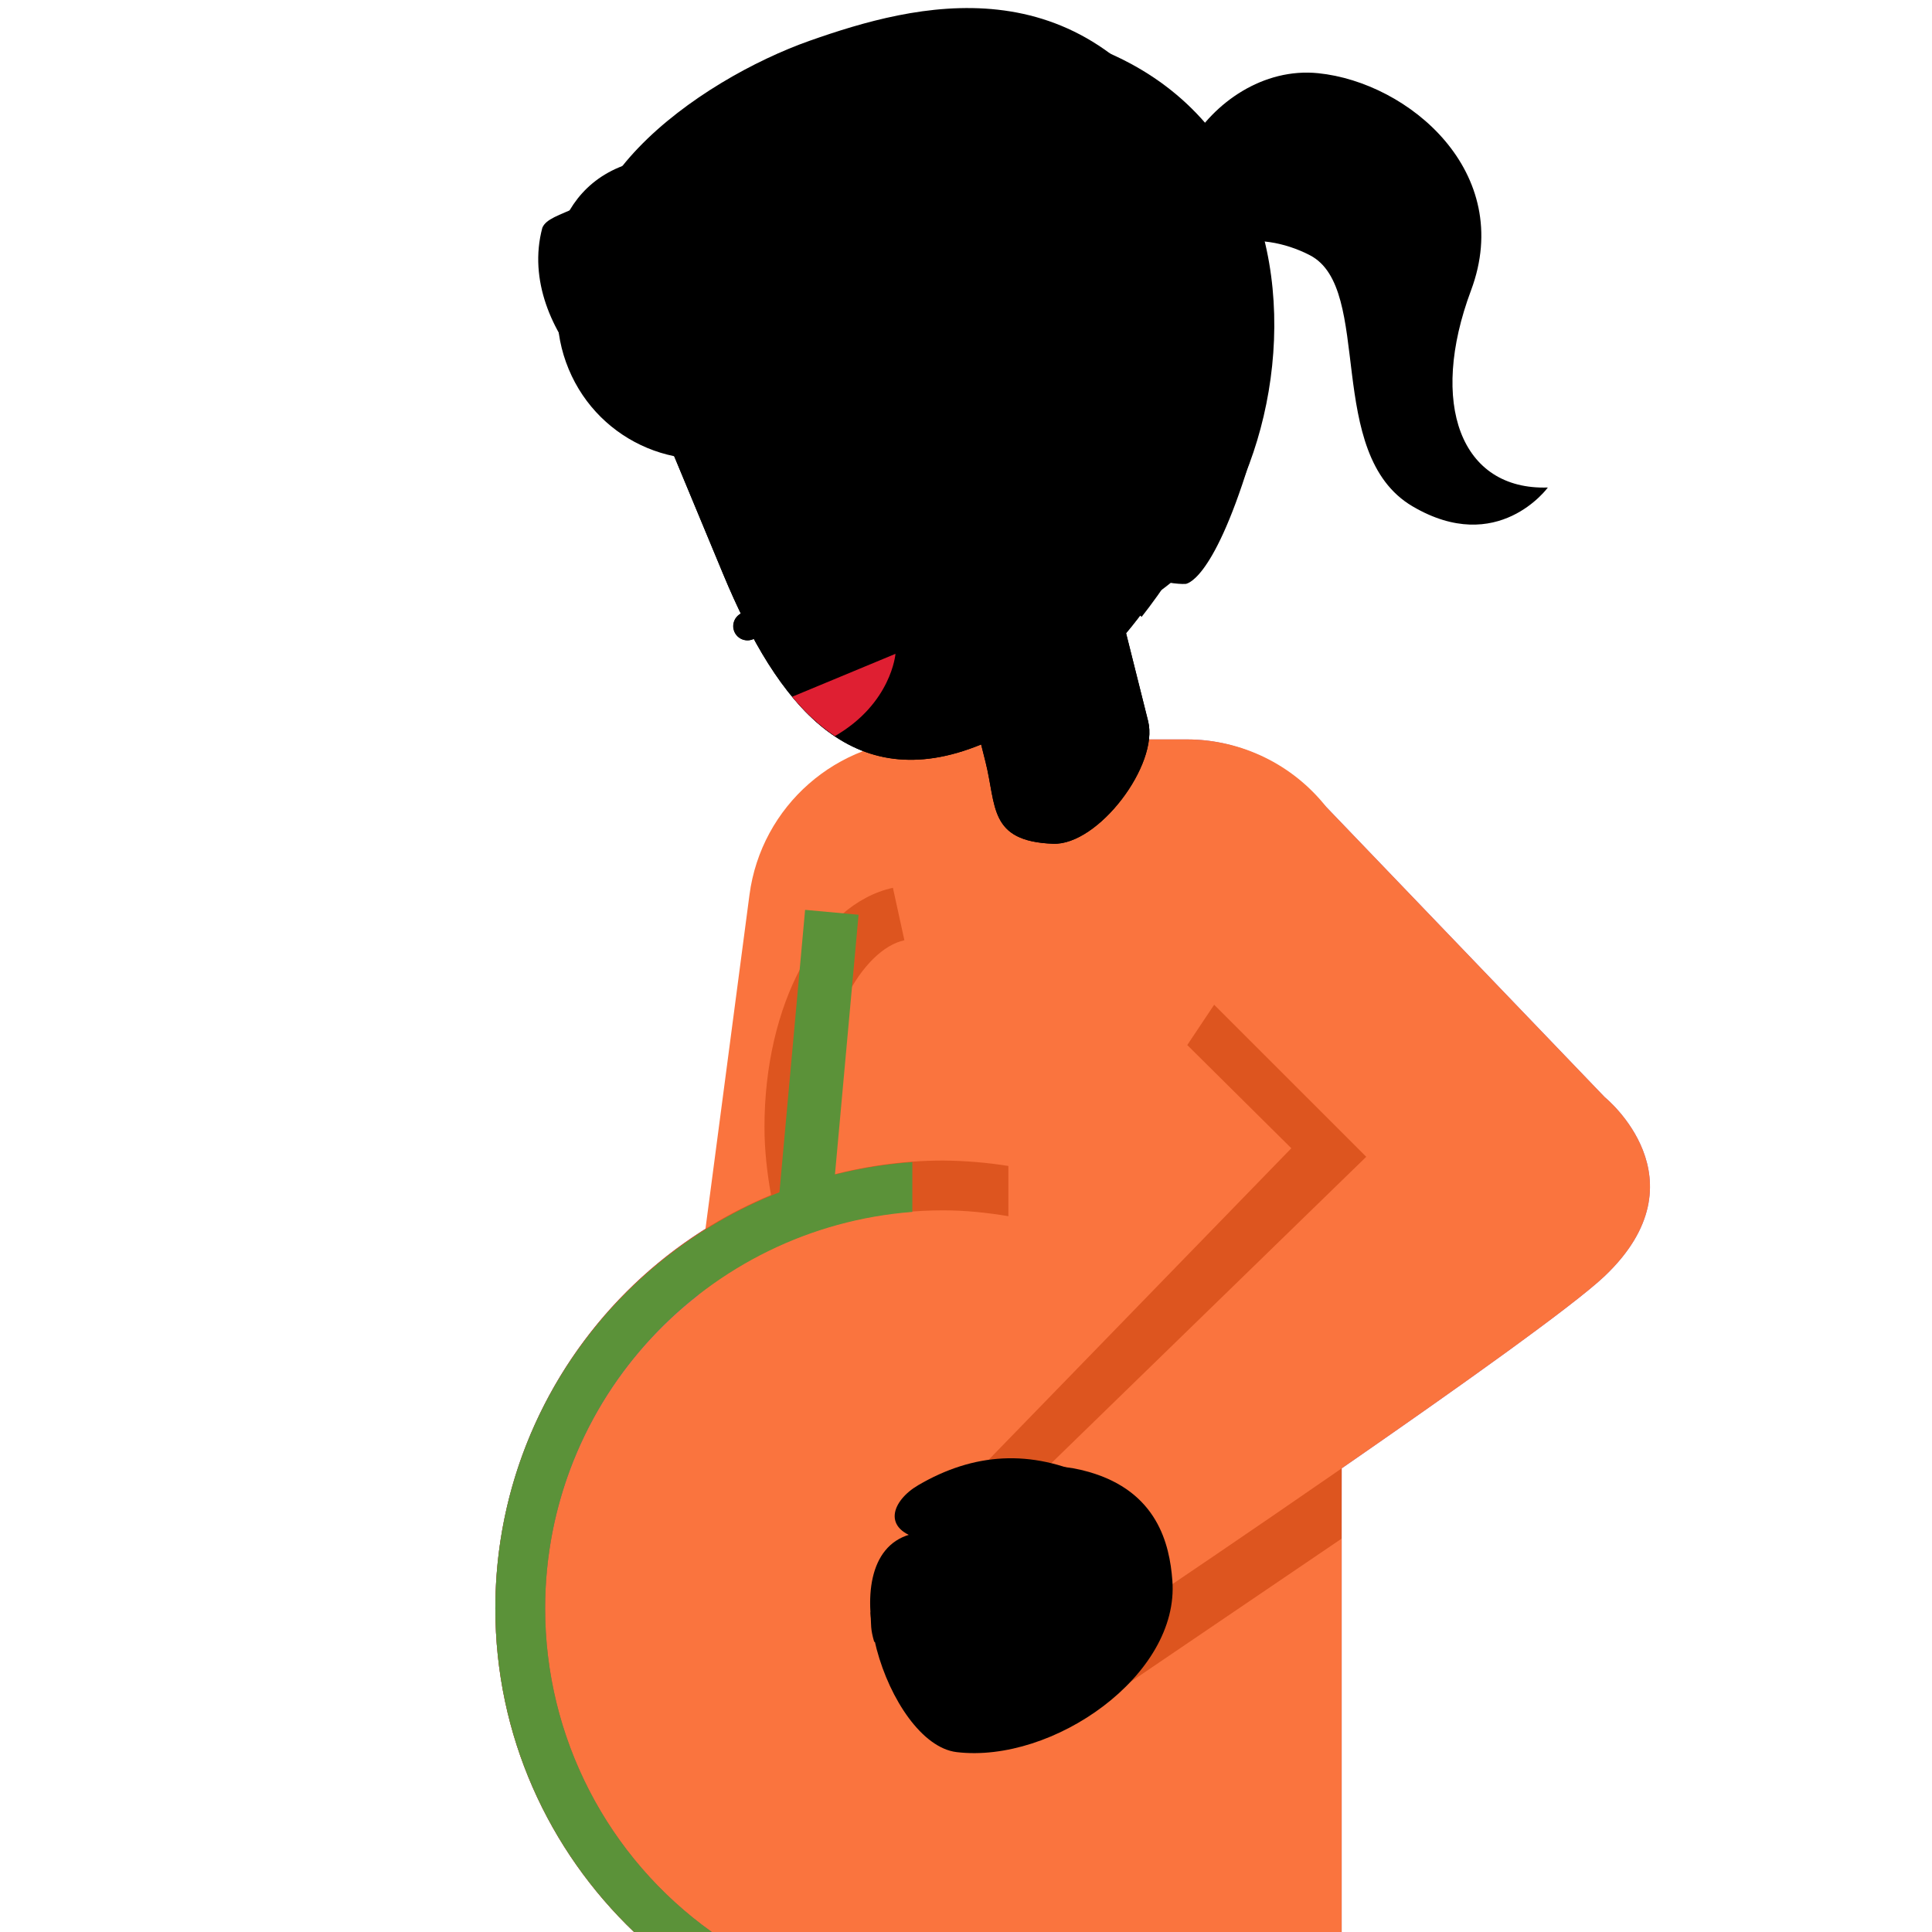
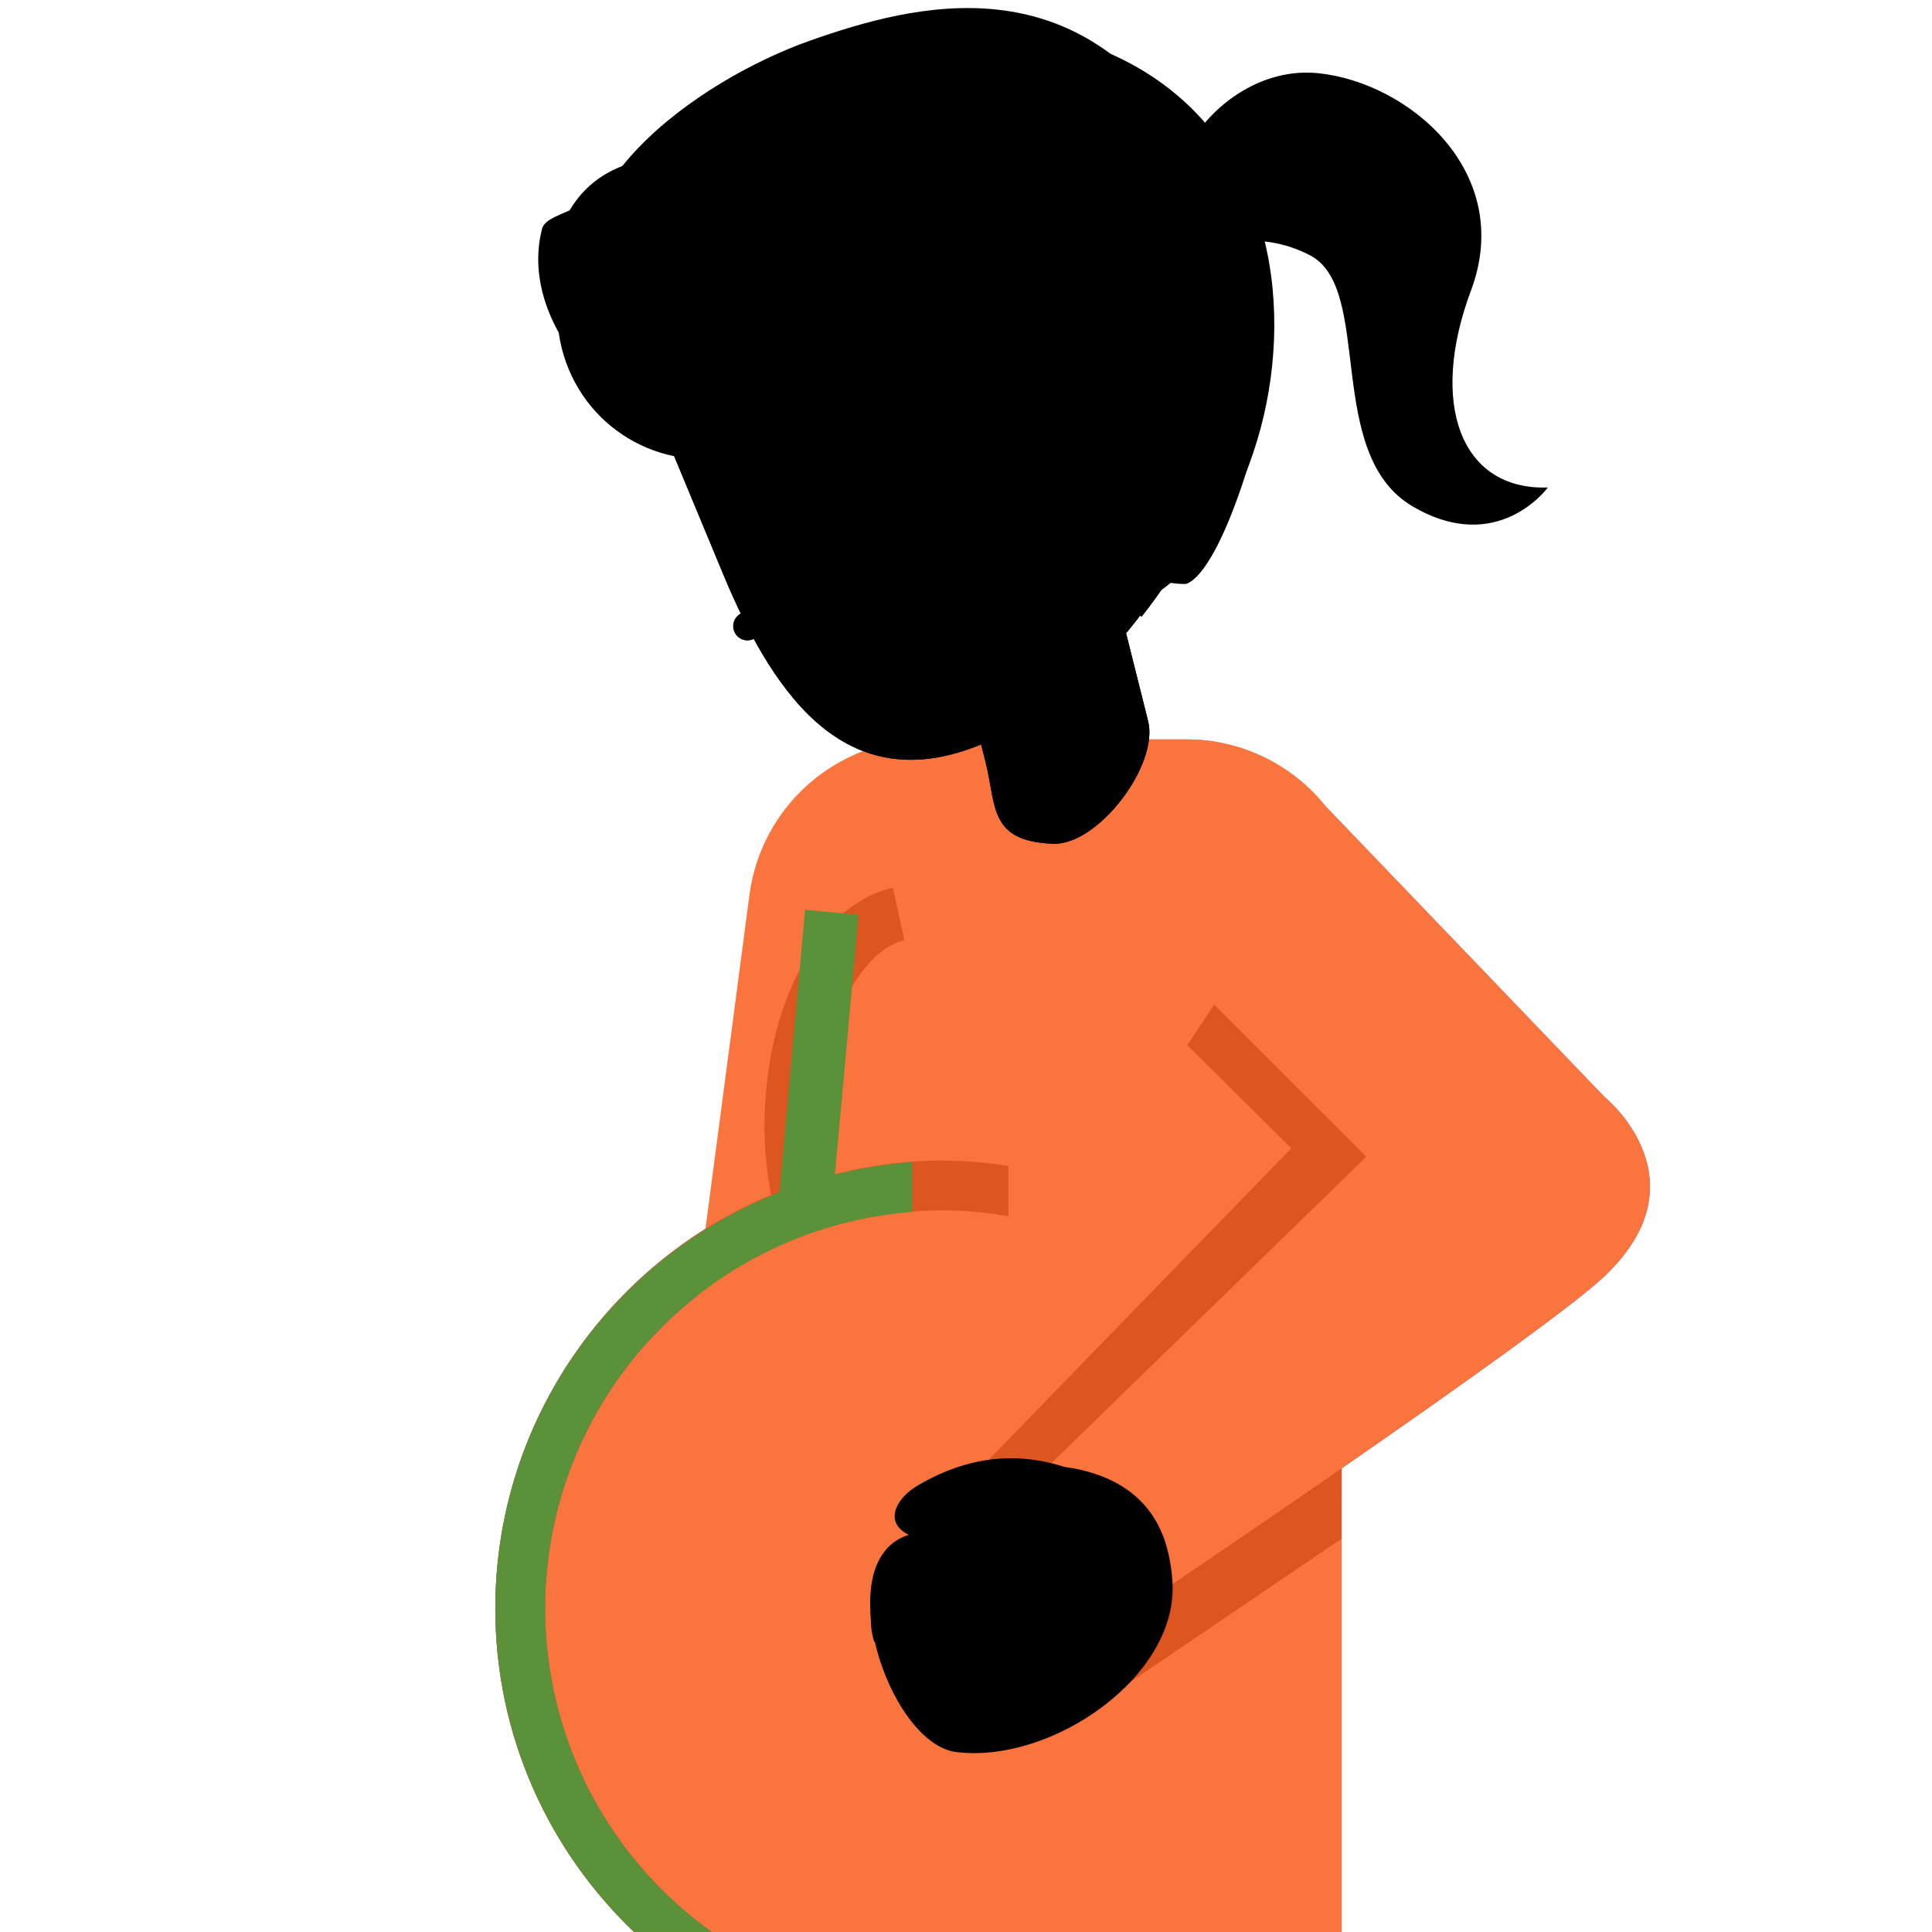
<svg xmlns="http://www.w3.org/2000/svg" xmlns:ns1="data:,a" viewBox="0 0 36 36">
  <path d="M22.123 13.778h-4.444c-1.793 0-3.333 1.541-3.333 3.333V36H25v-8.956l.457-1.752v-8.181c0-1.793-1.541-3.333-3.334-3.333z" fill="#9268CA" ns1:gender="female" />
  <path d="M18 16.5c-2.485 0-4.5 2.015-4.5 4.5s2.015 4.5 4.5 4.5v-9z" fill="#7450A8" ns1:gender="female" />
  <path d="M18 17.5c-1.933 0-3.5 1.567-3.5 3.5s1.567 3.5 3.5 3.5v-7z" fill="#9268CA" ns1:gender="female" />
  <path d="M20 16.5c-2.485 0-4.5 2.015-4.5 4.5s2.015 4.5 4.5 4.5v-9z" fill="#7450A8" ns1:gender="female" />
  <path d="M20 17.5c-1.933 0-3.5 1.567-3.5 3.5s1.567 3.5 3.5 3.5v-7z" fill="#9268CA" ns1:gender="female" />
  <path d="M11.814 36h7.154V21.75c-.453-.076-.916-.125-1.391-.125-4.61 0-8.347 3.737-8.347 8.347 0 2.372.994 4.508 2.584 6.028z" fill="#7450A8" ns1:gender="female" />
  <path d="M18.79 18.171v4.491c-.396-.066-.799-.109-1.213-.109-4.098 0-7.419 3.321-7.419 7.419 0 2.486 1.228 4.682 3.105 6.028h10.696V15.333l-5.169 2.838z" fill="#9268CA" ns1:gender="female" />
  <path d="M24.438 16l4.85 5.114L25 25.625l-.002 3.046-3.94 2.674-2.641-4.139 5.645-5.81-1.939-1.923z" fill="#7450A8" ns1:gender="female" />
  <path d="M24.438 14.75l5.464 5.694s1.897 1.528 0 3.333c-1.139 1.083-8.276 5.89-8.276 5.89l-2.222-2.222 6.054-5.89-3.334-3.333 2.314-3.472z" fill="#9268CA" ns1:gender="female" />
  <path d="M29.902 20.444 l-5.185-5.403a3.312 3.312 0 0 0-2.593-1.263H17.27a3.333 3.333 0 0 0-3.305 2.898L13 24l.015.13A7.4 7.4 0 0 0 13.263 36H25v-8.639c2.017-1.395 4.299-3.011 4.902-3.584 1.897-1.805 0-3.333 0-3.333z " fill="#FA743E" ns1:gender="neutral,male" ns1:gender-color="#77B255," />
  <path d="M17.577,21.625 c-.782 0-1.536.115-2.254.317a6.312 6.312 0 0 1-.078-.942c0-1.932.834-3.311 1.607-3.48l-.214-.977c-1.387.304-2.393 2.179-2.393 4.457 0 .435.049.856.122 1.267a8.348 8.348 0 0 0-5.137 7.705c0 2.372.994 4.508 2.584 6.028h1.449a7.405 7.405 0 0 1-3.105-6.028 7.418 7.418 0 0 1 7.419-7.419c.414 0 .817.043 1.213.109v-.936a8.225 8.225 0 0 0-1.213-.101z" fill="#DD551F" ns1:gender="neutral" />
  <path d="M17 22.582v-.928a8.357 8.357 0 0 0-1.442.232l.44-4.841-.996-.091-.478 5.262c-3.098 1.218-5.294 4.225-5.294 7.755 0 2.372.994 4.508 2.584 6.028h1.449a7.405 7.405 0 0 1-3.105-6.028c0-3.902 3.015-7.094 6.842-7.389z" fill="#5B9239" ns1:gender="male" />
  <path d="M24.999,27.362 l-.001 1.309-3.94 2.674-2.641-4.139 5.645-5.81-1.939-1.923.501-.751 2.834 2.833-6.054 5.89 2.222 2.222s1.582-1.066 3.373-2.305z " fill="#DD551F" ns1:gender="neutral,male" ns1:gender-color="#5B9239," />
  <path d="M15.573 4.809c.576 1.385-.072 2.969-1.446 3.54-1.375.571-2.956-.086-3.531-1.472-.575-1.384.072-2.969 1.448-3.54 1.375-.571 2.956.087 3.529 1.472z" ns1:skin="hair" ns1:gender="female" />
  <path d="M20.331 27.532c-1.124-.535-2.19-.461-3.221.142-.493.289-.694.829.061 1.008.758.177 3.16-1.15 3.16-1.15z" ns1:skin="dark" />
  <path d="M21.845 29.449c.139 1.765-2.226 3.414-4.02 3.199-1.282-.154-2.398-3.608-.877-4.053 1.356-.396 1.731-1.628 3.34-1.168 1.278.366 1.506 1.344 1.557 2.022z" ns1:skin="skin" />
  <path d="M11.647,6.297 l1.832 4.41c1.008 2.424 2.382 4.16 4.803 3.165l.082.326c.206.817.055 1.478 1.258 1.524.841.032 1.977-1.47 1.771-2.287l-.41-1.636c1.203-1.435 1.921-3.269 1.304-4.751l-1.02-2.457c-5.514 2.076-7.783-.773-7.783-.773l-1.837 2.479z" ns1:skin="skin" ns1:gender="neutral,male" />
  <path d="M20.983 11.799c1.203-1.435 1.921-3.269 1.304-4.751l-1.02-2.457c-5.514 2.076-7.783-.773-7.783-.773s1.08 2.598-1.238 3.921l1.233 2.968c1.008 2.424 2.382 4.16 4.803 3.165l.082.326c.206.817.055 1.478 1.258 1.524.841.032 1.977-1.47 1.771-2.287l-.41-1.636z" ns1:skin="skin" ns1:gender="female" />
  <path d="M20.659,30.132 l-.212-.441s-.771 1.147-1.843 1.59c-.813.332-1.498.365-1.857.306.154.293.157.343.359.53 1.117.039 2.902-.56 3.553-1.985z M18.442,30.093 c.99-.678 1.279-1.326 1.279-1.326l-.323-.409s-1.145 1.776-3.177 1.685c.015.248-.005.296.068.55.273.009 1.349.05 2.153-.5z" ns1:skin="line" />
  <path d="M17.568.414c-1.943 0-3.934 1.111-4.968 2.511-2.24.001-2.461 2.004-2.237 2.758.665 2.24 4.064.359 6.514 3.15 0 0-.337-1.073.163-2.138.861 2.538 2.743 1.061 4.002 4.63C24.444 10 25.919.414 17.568.414z" ns1:skin="hair" ns1:gender="neutral" />
  <path d="M20.927 1.747C18.323.301 15.458.154 12.312 2.87c-1.281 1.106-2.068 1.049-2.206 1.373-.527 1.964 1.81 3.868 2.267 3.317 1.446-1.744 3.265-1.84 3.998-1.154.706.677.852 2.248 1.184 2.122.9-.341.415-1.206.573-1.883.245-1.115 1.318-.978 1.866-.089.434.704.726 2.081-.36 2.798 1.146 1.606 2.453 1.527 2.453 1.527s.493.001 1.188-2.249.021-5.53-2.348-6.885z" ns1:skin="hair" ns1:gender="male" />
  <path d="M27.41 5.412c.824-2.202-1.159-3.876-2.847-4.048-1.024-.104-1.948.549-2.398 1.331C20.114-.739 17.046.07 15.094.757c-2.068.728-5.144 2.869-3.937 5.17 1.207 2.302 5.238 1.312 5.238 1.312l1.459 2.352c-.394-2.024.95-2.476 1.571-2.035.654.465.22 1.956.518 2.544.298.588 1.33 1.394 1.33 1.394.634-.806 2.635-3.578 1.7-6.935.387-.145.968-.047 1.437.198 1.192.619.253 3.703 1.911 4.678 1.589.935 2.521-.351 2.521-.351-1.628.054-2.219-1.567-1.432-3.672z" ns1:skin="hair" ns1:gender="female" />
  <path d="M14.493 9.711a.53.53 0 0 1-.692-.286l-.205-.491a.53.53 0 0 1 .98-.407l.204.49a.53.53 0 0 1-.287.694z" ns1:skin="eyes2" />
  <path d="M14.342,11.782 l-.308.128a.265.265 0 1 1-.204-.489l.309-.128a.265.265 0 1 1 .203.489z" ns1:skin="nose" ns1:gender="neutral,male" />
  <path d="M14.342 11.782l-.308.128c-.135.056-.29-.006-.347-.143-.055-.135.008-.29.143-.346l.309-.128c.136-.057.291.008.347.143.056.135-.009.289-.144.346z" ns1:skin="nose" ns1:gender="female" />
  <path d="M16.116 12.096c-.284.258-.724.622-1.266.989.189.216.39.402.604.558.511-.357.923-.704 1.2-.956a.4.4 0 1 0-.538-.591z" ns1:skin="nose" ns1:gender="neutral,male" />
-   <path d="M14.761 12.983c.243.295.509.541.796.733 1.055-.609 1.129-1.533 1.129-1.533l-1.875.779-.05.021z" fill="#DF1F32" ns1:gender="female" />
+   <path d="M14.761 12.983c.243.295.509.541.796.733 1.055-.609 1.129-1.533 1.129-1.533l-1.875.779-.05.021z" ns1:skin="mouth" ns1:gender="female" />
</svg>
